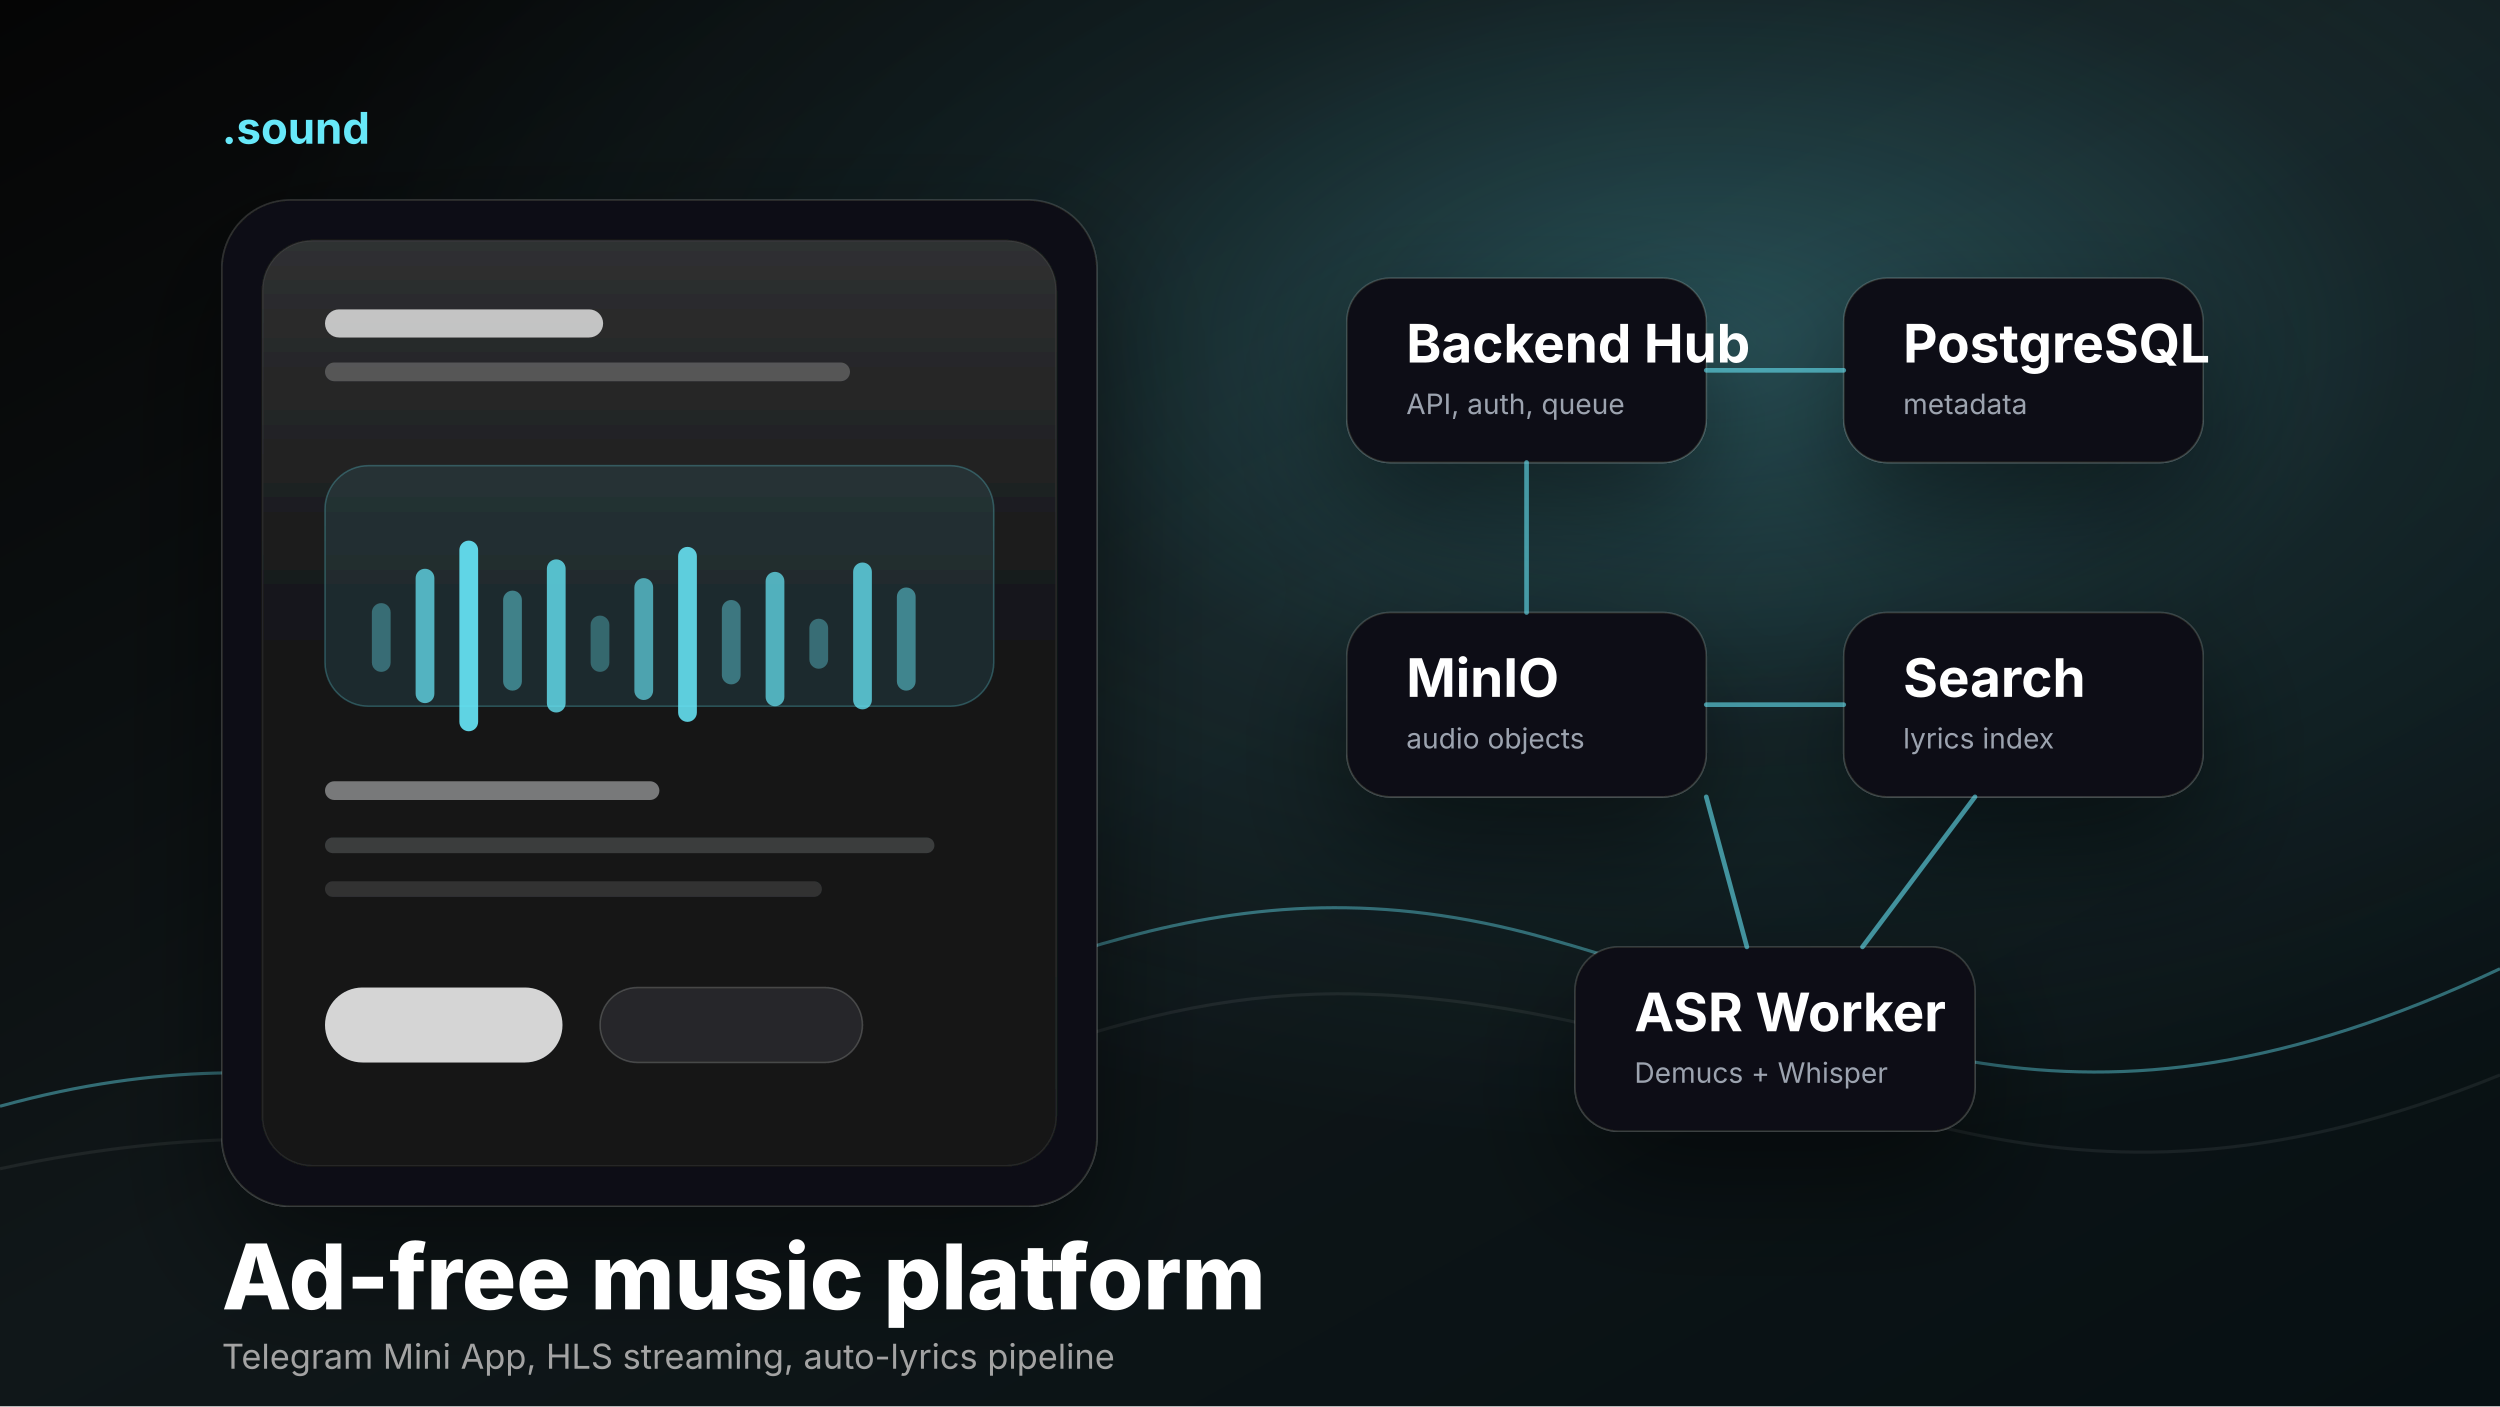
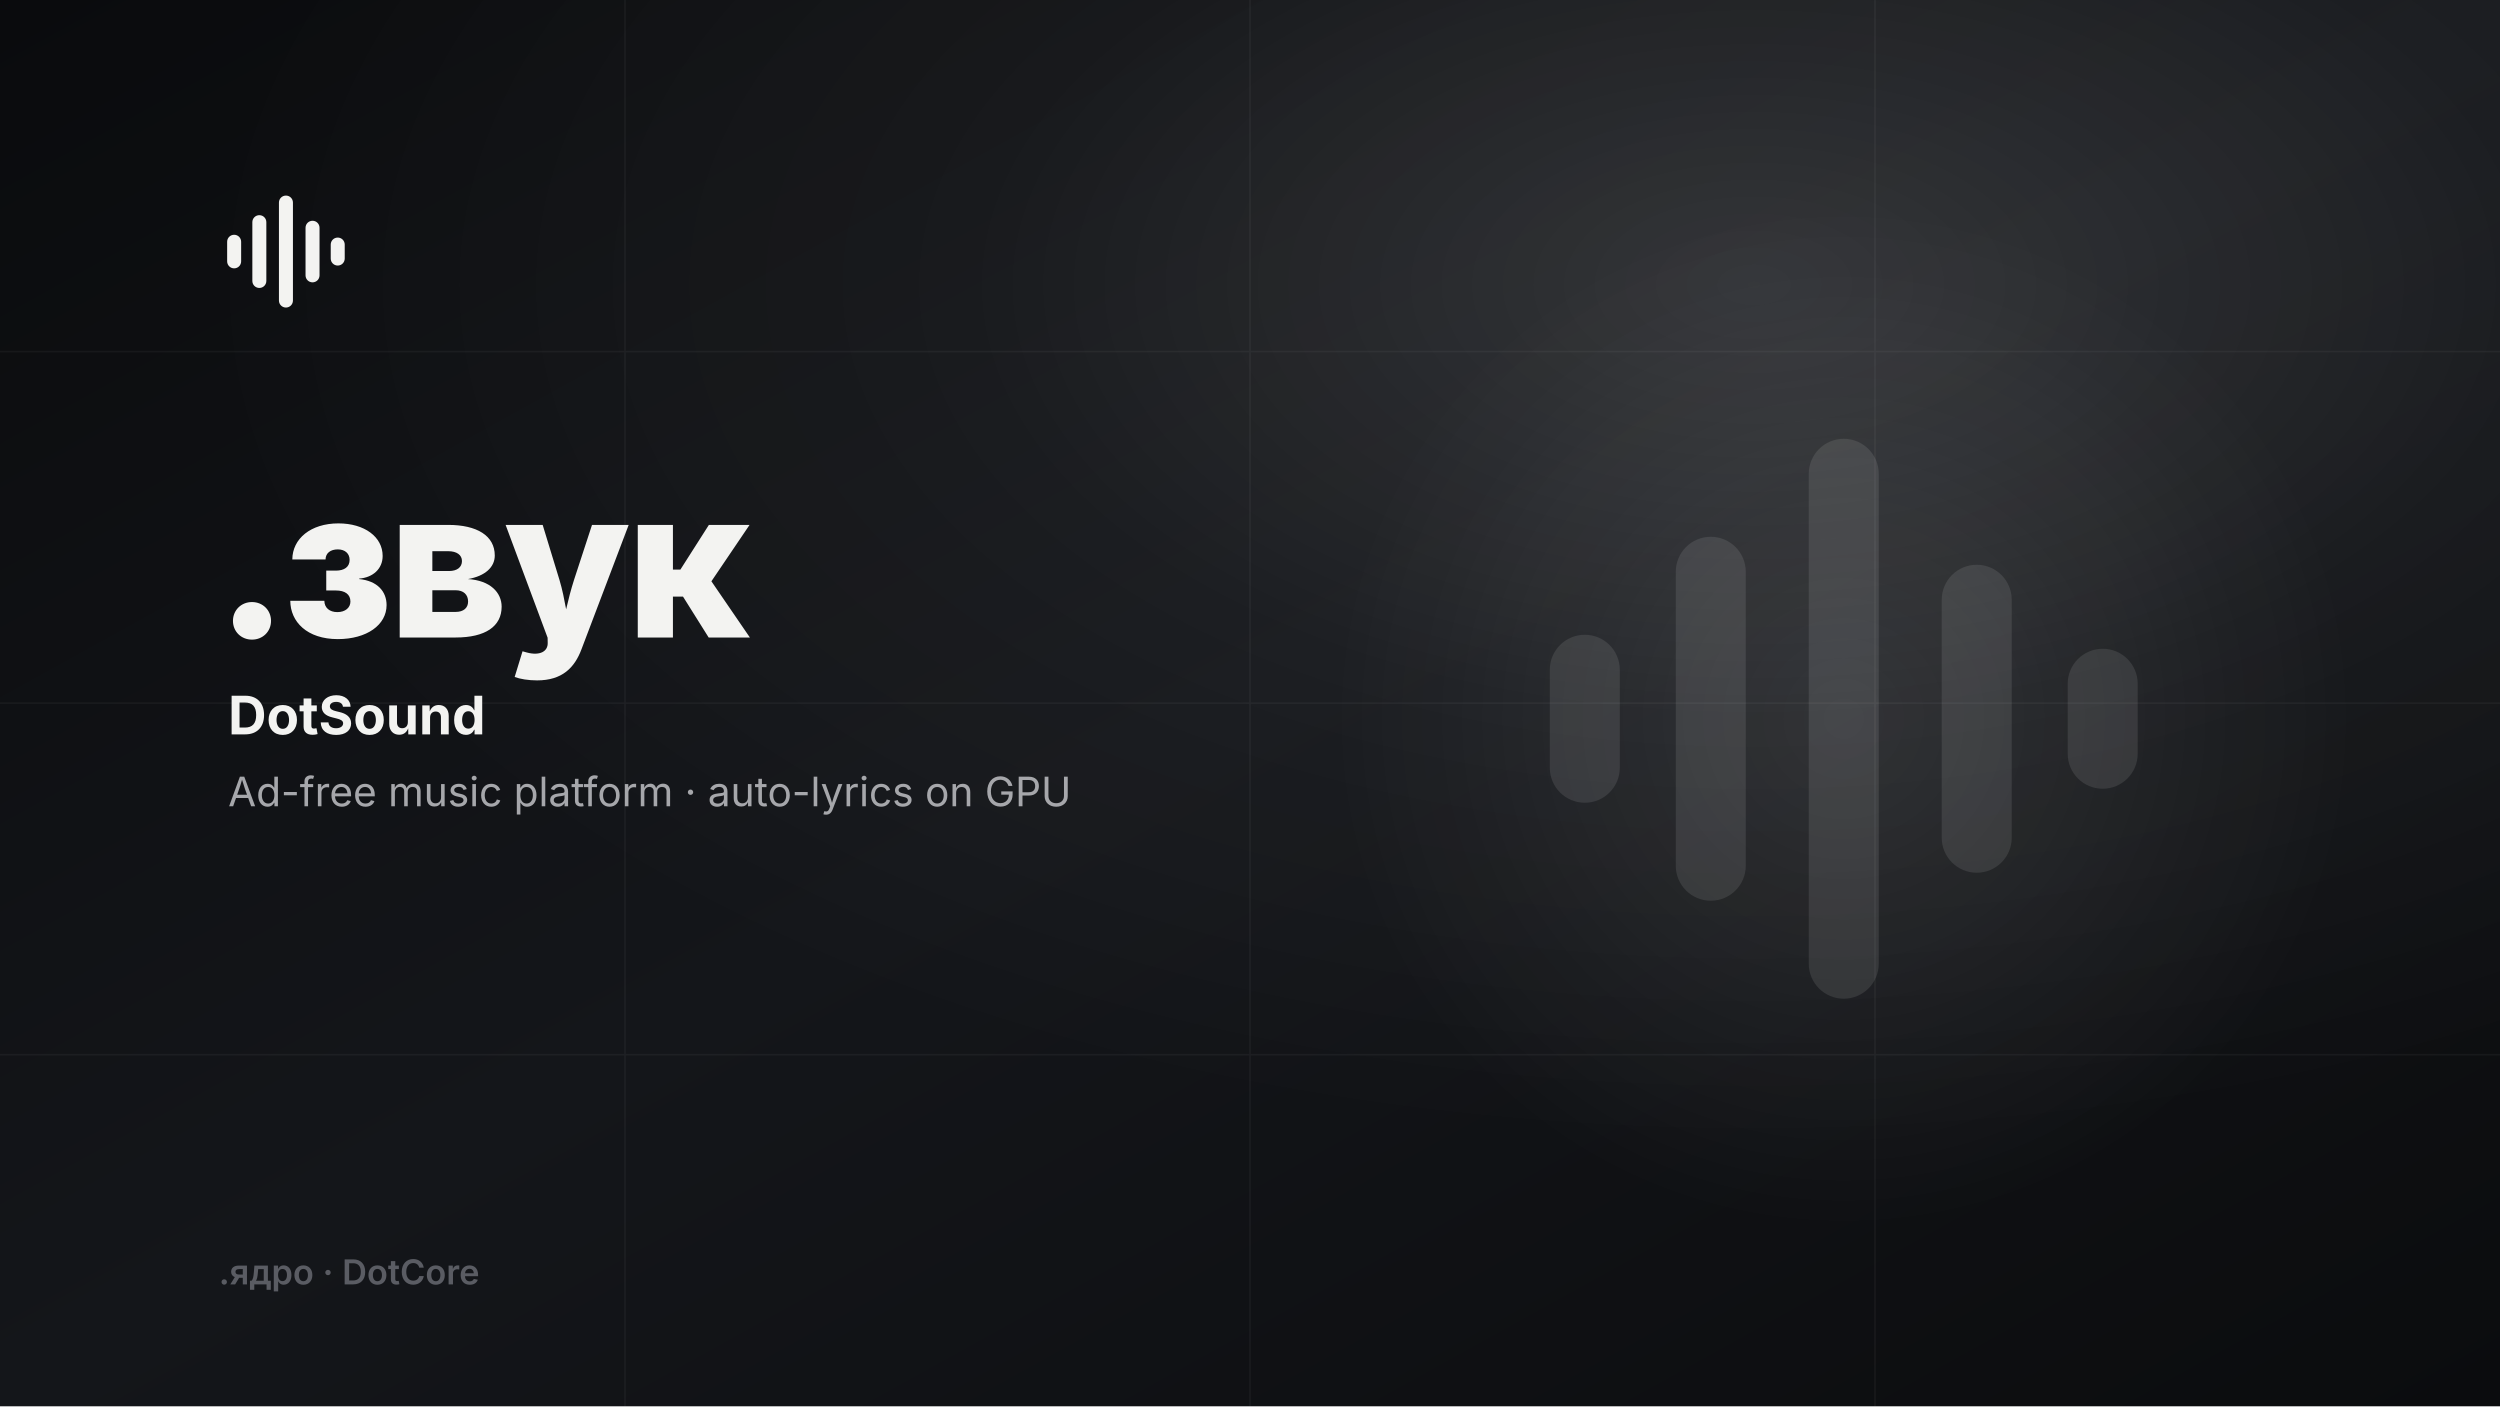
- <svg xmlns="http://www.w3.org/2000/svg" width="1600" height="900" viewBox="0 0 1600 900" role="img" aria-labelledby="title desc">
+ <svg xmlns="http://www.w3.org/2000/svg" width="1600" height="900" viewBox="0 0 1600 900" role="img" aria-labelledby="t d">
  <defs>
    <linearGradient id="bg" x1="0" y1="0" x2="1" y2="1">
-       <stop offset="0" stop-color="#050505" />
-       <stop offset="0.48" stop-color="#101719" />
-       <stop offset="1" stop-color="#071013" />
+       <stop offset="0" stop-color="#0a0b0d" />
+       <stop offset="0.5" stop-color="#14161a" />
+       <stop offset="1" stop-color="#0b0c0e" />
    </linearGradient>
-     <radialGradient id="glow" cx="68%" cy="24%" r="58%">
-       <stop offset="0" stop-color="#67e8f9" stop-opacity="0.28" />
-       <stop offset="0.48" stop-color="#67e8f9" stop-opacity="0.08" />
-       <stop offset="1" stop-color="#67e8f9" stop-opacity="0" />
+     <radialGradient id="glow" cx="70%" cy="20%" r="62%">
+       <stop offset="0" stop-color="#ffffff" stop-opacity="0.14" />
+       <stop offset="0.5" stop-color="#ffffff" stop-opacity="0.04" />
+       <stop offset="1" stop-color="#ffffff" stop-opacity="0" />
    </radialGradient>
-     <filter id="softShadow" x="-20%" y="-20%" width="140%" height="140%">
-       <feDropShadow dx="0" dy="34" stdDeviation="38" flood-color="#000" flood-opacity="0.48" />
-     </filter>
-     <linearGradient id="glass" x1="0" y1="0" x2="0" y2="1">
-       <stop offset="0" stop-color="#ffffff" stop-opacity="0.13" />
-       <stop offset="0.38" stop-color="#ffffff" stop-opacity="0.035" />
-       <stop offset="1" stop-color="#ffffff" stop-opacity="0.015" />
-     </linearGradient>
+     <radialGradient id="halo" cx="50%" cy="50%" r="50%">
+       <stop offset="0" stop-color="#ffffff" stop-opacity="0.1" />
+       <stop offset="1" stop-color="#ffffff" stop-opacity="0" />
+     </radialGradient>
  </defs>
  <rect width="1600" height="900" fill="url(#bg)" />
  <rect width="1600" height="900" fill="url(#glow)" />
-   <g opacity="0.42">
-     <path d="M0 708 C210 650 298 734 476 682 S780 542 988 600 1324 750 1600 620" fill="none" stroke="#67e8f9" stroke-width="2" />
-     <path d="M0 748 C260 692 354 784 536 718 S804 612 998 652 1324 800 1600 688" fill="none" stroke="#ffffff" stroke-opacity="0.16" stroke-width="2" />
+   <g opacity="0.045" stroke="#ffffff" stroke-width="1">
+     <path d="M0 225 H1600 M0 450 H1600 M0 675 H1600 M400 0 V900 M800 0 V900 M1200 0 V900" />
  </g>
-   <g filter="url(#softShadow)">
-     <rect x="142" y="128" width="560" height="644" rx="44" fill="#101112" stroke="#ffffff" stroke-opacity="0.14" />
-     <rect x="168" y="154" width="508" height="592" rx="32" fill="url(#glass)" stroke="#ffffff" stroke-opacity="0.08" />
-     <rect x="208" y="198" width="178" height="18" rx="9" fill="#ffffff" fill-opacity="0.72" />
-     <rect x="208" y="232" width="336" height="12" rx="6" fill="#ffffff" fill-opacity="0.22" />
-     <rect x="208" y="298" width="428" height="154" rx="28" fill="#67e8f9" fill-opacity="0.09" stroke="#67e8f9" stroke-opacity="0.26" />
-     <g transform="translate(238 346)" fill="#67e8f9">
-       <rect x="0" y="40" width="12" height="44" rx="6" opacity="0.35" />
-       <rect x="28" y="18" width="12" height="86" rx="6" opacity="0.72" />
-       <rect x="56" y="0" width="12" height="122" rx="6" opacity="0.9" />
-       <rect x="84" y="32" width="12" height="64" rx="6" opacity="0.45" />
-       <rect x="112" y="12" width="12" height="98" rx="6" opacity="0.78" />
-       <rect x="140" y="48" width="12" height="36" rx="6" opacity="0.32" />
-       <rect x="168" y="24" width="12" height="78" rx="6" opacity="0.64" />
-       <rect x="196" y="4" width="12" height="112" rx="6" opacity="0.86" />
-       <rect x="224" y="38" width="12" height="54" rx="6" opacity="0.4" />
-       <rect x="252" y="20" width="12" height="86" rx="6" opacity="0.7" />
-       <rect x="280" y="50" width="12" height="32" rx="6" opacity="0.35" />
-       <rect x="308" y="14" width="12" height="94" rx="6" opacity="0.75" />
-       <rect x="336" y="30" width="12" height="66" rx="6" opacity="0.48" />
+   <circle cx="1180" cy="460" r="330" fill="url(#halo)" />
+   <svg x="965" y="245" width="430" height="430" viewBox="0 0 48 48">
+     <g opacity="0.1" fill="#ffffff">
+       <rect x="3" y="18" width="5" height="12" rx="2.5" />
+       <rect x="12" y="11" width="5" height="26" rx="2.5" />
+       <rect x="21.5" y="4" width="5" height="40" rx="2.5" />
+       <rect x="31" y="13" width="5" height="22" rx="2.5" />
+       <rect x="40" y="19" width="5" height="10" rx="2.5" />
    </g>
-     <rect x="208" y="500" width="214" height="12" rx="6" fill="#ffffff" fill-opacity="0.42" />
-     <rect x="208" y="536" width="390" height="10" rx="5" fill="#ffffff" fill-opacity="0.16" />
-     <rect x="208" y="564" width="318" height="10" rx="5" fill="#ffffff" fill-opacity="0.12" />
-     <rect x="208" y="632" width="152" height="48" rx="24" fill="#ffffff" fill-opacity="0.82" />
-     <rect x="384" y="632" width="168" height="48" rx="24" fill="#ffffff" fill-opacity="0.08" stroke="#ffffff" stroke-opacity="0.18" />
-   </g>
-   <g filter="url(#softShadow)" stroke="#ffffff" stroke-opacity="0.16">
-     <rect x="862" y="178" width="230" height="118" rx="28" fill="#101112" />
-     <rect x="1180" y="178" width="230" height="118" rx="28" fill="#101112" />
-     <rect x="862" y="392" width="230" height="118" rx="28" fill="#101112" />
-     <rect x="1180" y="392" width="230" height="118" rx="28" fill="#101112" />
-     <rect x="1008" y="606" width="256" height="118" rx="28" fill="#101112" />
-   </g>
-   <g font-family="Inter, Arial, sans-serif" fill="#ffffff">
-     <text x="900" y="232" font-size="34" font-weight="700">Backend Hub</text>
-     <text x="1218" y="232" font-size="34" font-weight="700">PostgreSQL</text>
-     <text x="900" y="446" font-size="34" font-weight="700">MinIO</text>
-     <text x="1218" y="446" font-size="34" font-weight="700">Search</text>
-     <text x="1046" y="660" font-size="34" font-weight="700">ASR Worker</text>
-     <text x="900" y="265" font-size="18" fill="#9ca3af">API, auth, queue</text>
-     <text x="1218" y="265" font-size="18" fill="#9ca3af">metadata</text>
-     <text x="900" y="479" font-size="18" fill="#9ca3af">audio objects</text>
-     <text x="1218" y="479" font-size="18" fill="#9ca3af">lyrics index</text>
-     <text x="1046" y="693" font-size="18" fill="#9ca3af">Demucs + Whisper</text>
-   </g>
-   <g stroke="#67e8f9" stroke-width="3" stroke-linecap="round" opacity="0.58">
-     <path d="M1092 237 H1180" />
-     <path d="M977 296 V392" />
-     <path d="M1092 451 H1180" />
-     <path d="M1092 510 L1118 606" />
-     <path d="M1264 510 L1192 606" />
-   </g>
-   <g font-family="Inter, Arial, sans-serif">
-     <text x="142" y="92" font-size="28" fill="#67e8f9" font-weight="700">.sound</text>
-     <text x="142" y="838" font-size="58" fill="#ffffff" font-weight="800">Ad-free music platform</text>
-     <text x="142" y="876" font-size="22" fill="#a3a3a3">Telegram Mini App, HLS streaming, auto-lyrics pipeline</text>
-   </g>
+   </svg>
+   <svg x="140" y="118" width="86" height="86" viewBox="0 0 48 48">
+     <g fill="#f3f3f1">
+       <rect x="3" y="18" width="5" height="12" rx="2.5" />
+       <rect x="12" y="11" width="5" height="26" rx="2.5" />
+       <rect x="21.5" y="4" width="5" height="40" rx="2.5" />
+       <rect x="31" y="13" width="5" height="22" rx="2.5" />
+       <rect x="40" y="19" width="5" height="10" rx="2.5" />
+     </g>
+   </svg>
+   <text x="138" y="408" font-family="Inter, Arial, sans-serif" font-size="132" font-weight="800" fill="#f3f3f1" letter-spacing="-3">.звук</text>
+   <text x="146" y="470" font-family="Inter, Arial, sans-serif" font-size="34" font-weight="700" fill="#f3f3f1">DotSound</text>
+   <text x="146" y="516" font-family="Inter, Arial, sans-serif" font-size="26" fill="#a6a7ab">Ad-free music platform · auto-lyrics on GPU</text>
+   <text x="140" y="822" font-family="Inter, Arial, sans-serif" font-size="22" font-weight="600" fill="#5a5c63">.ядро · DotCore</text>
</svg>
